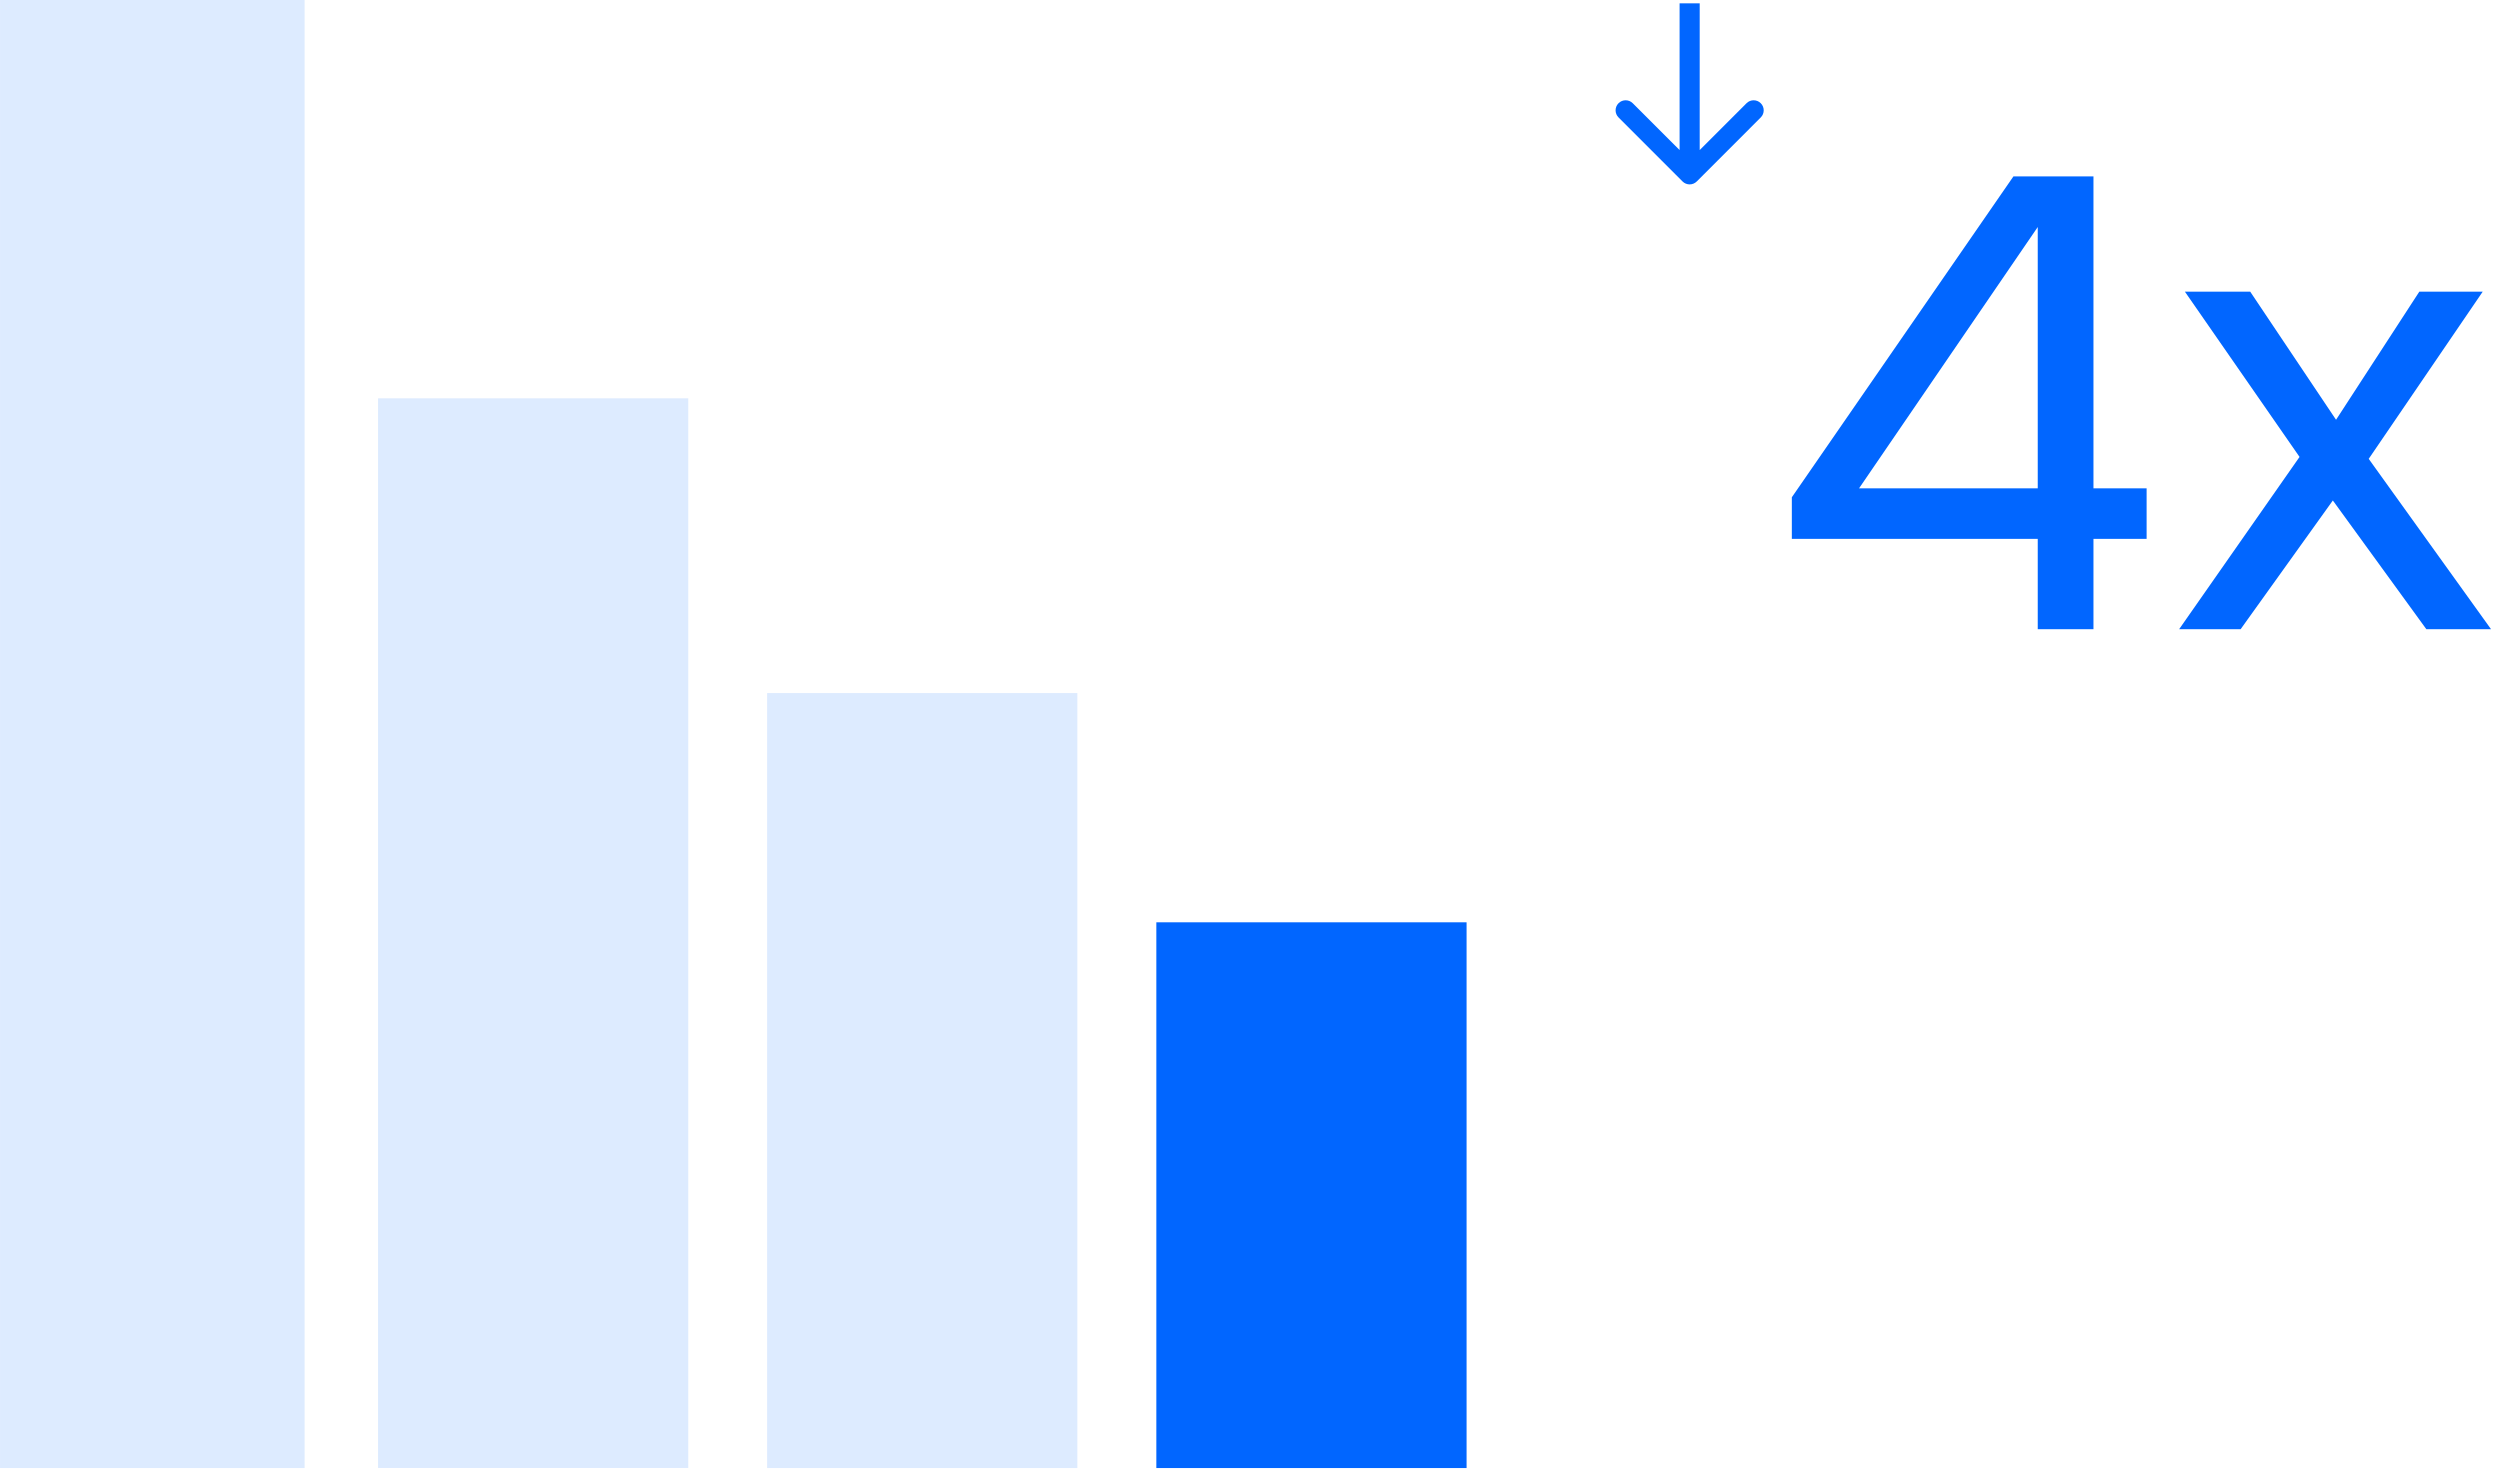
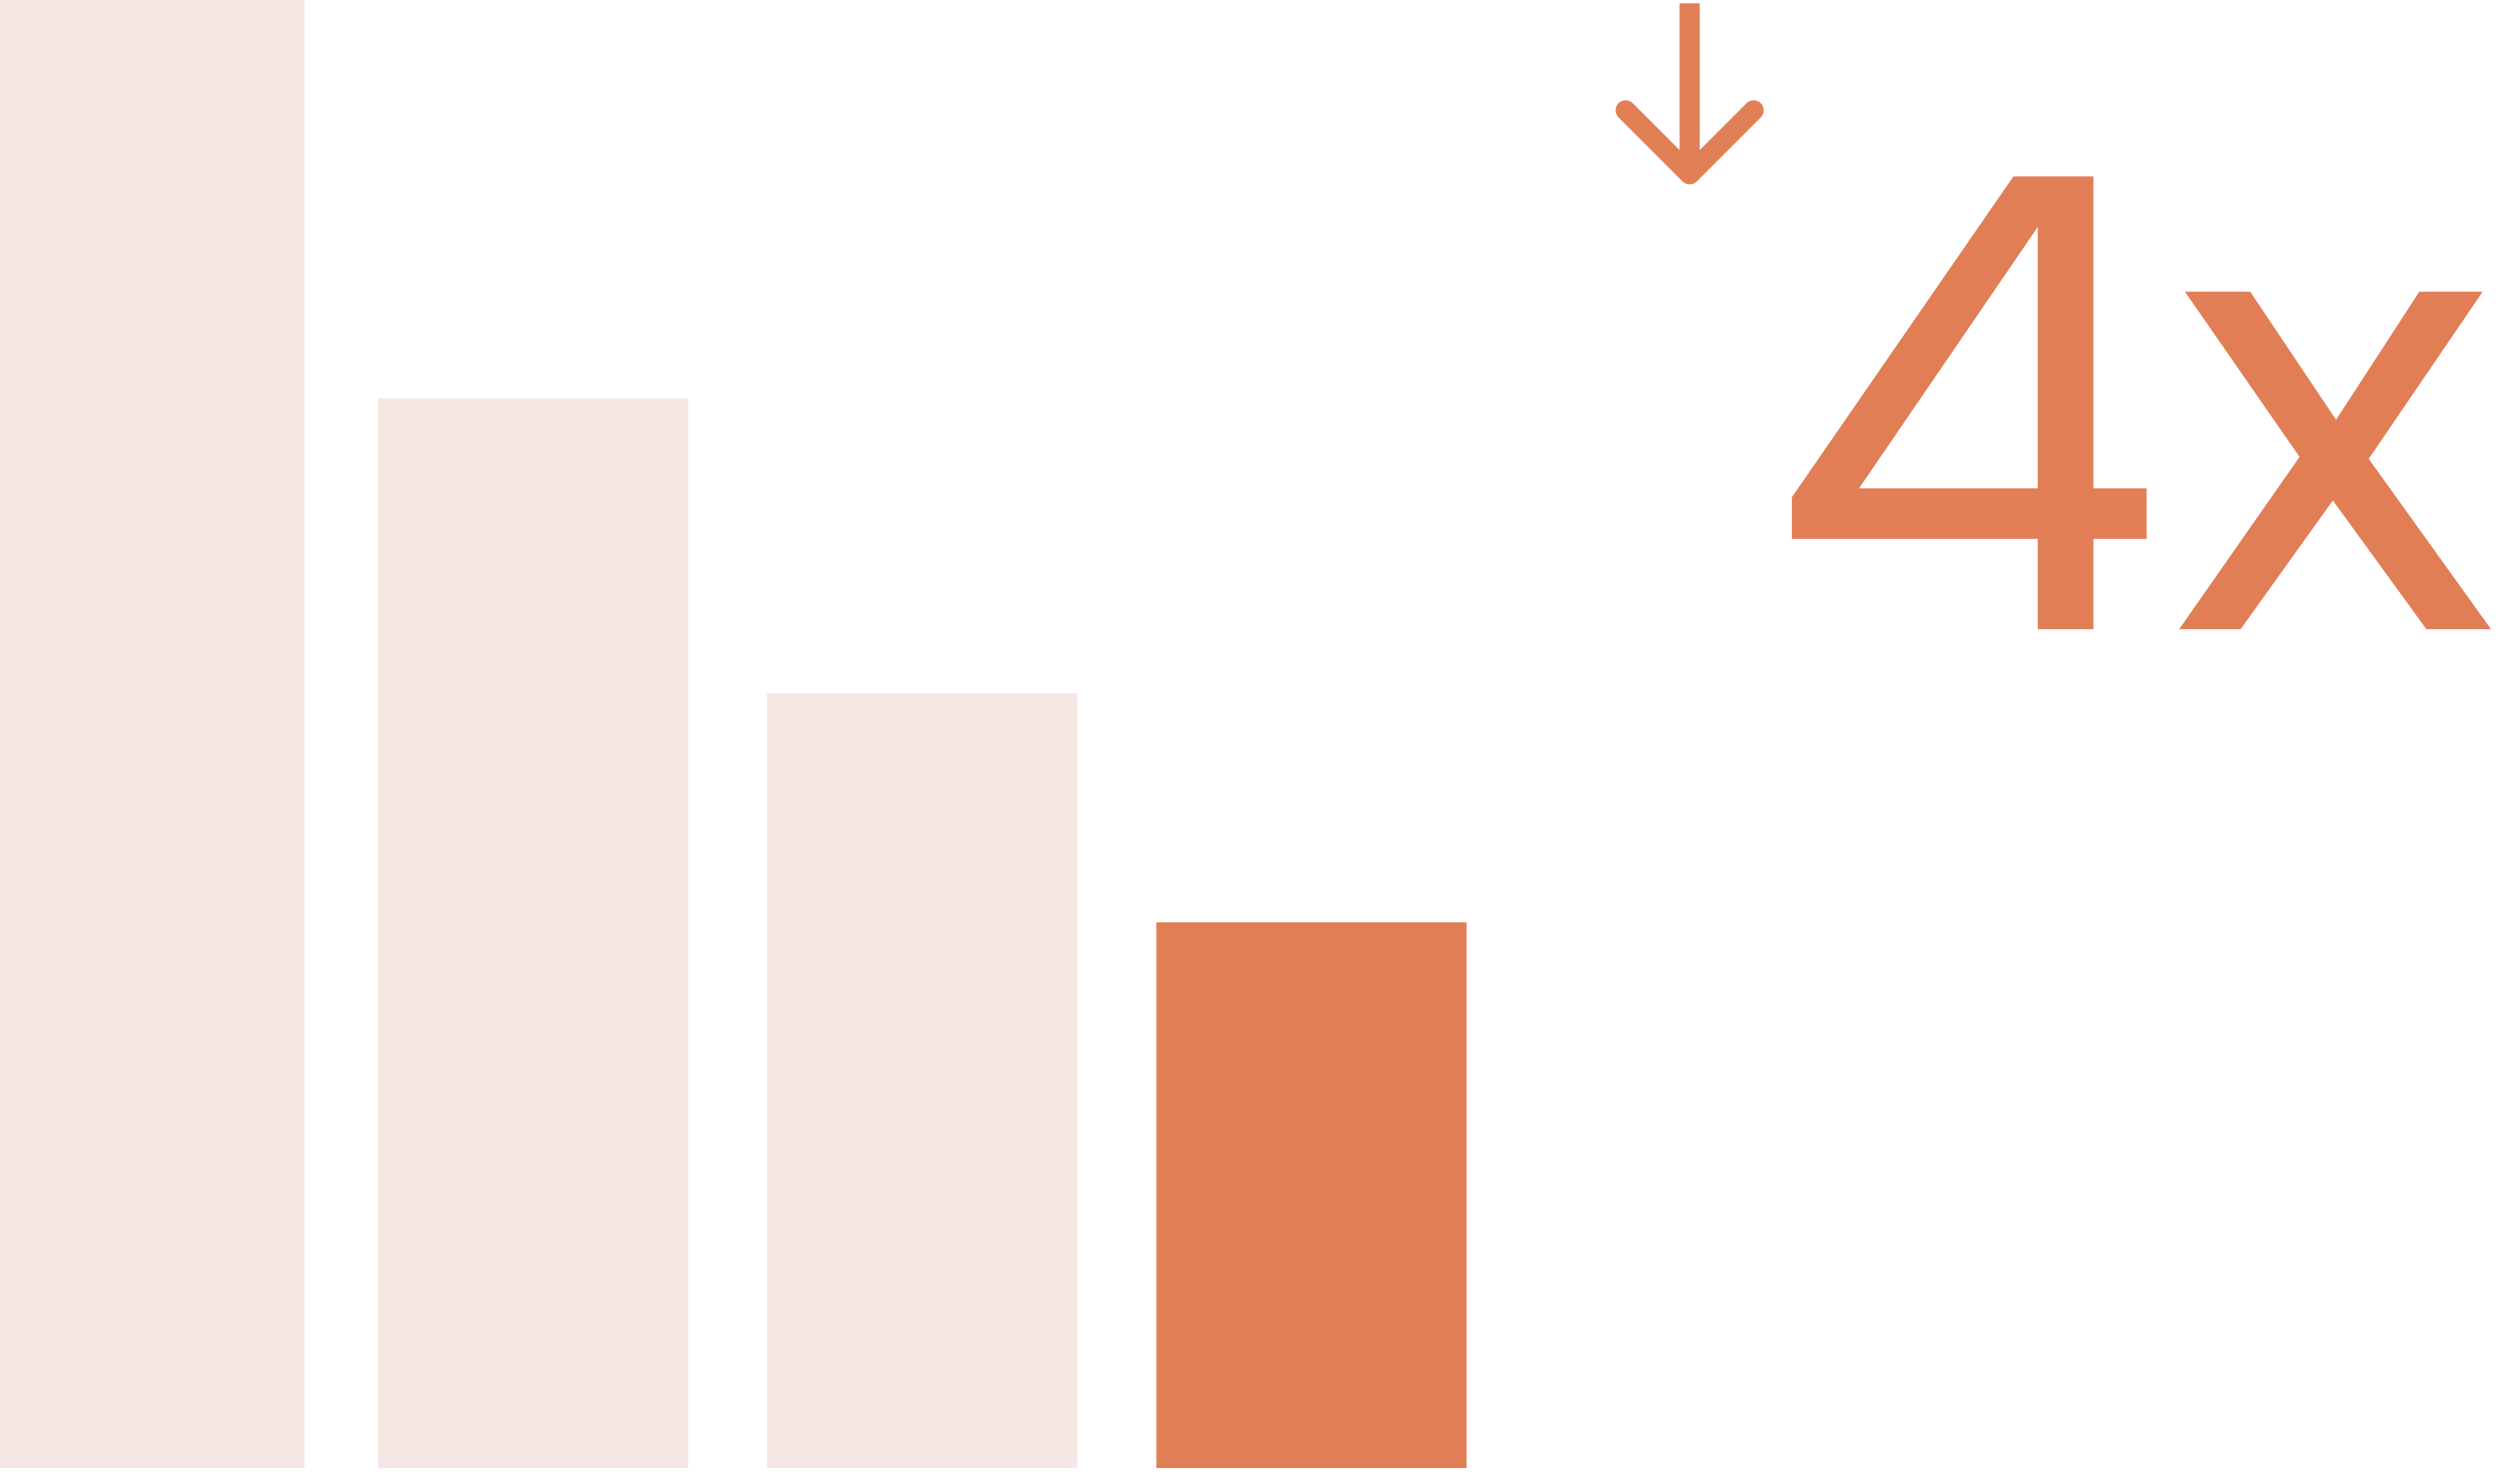
<svg xmlns="http://www.w3.org/2000/svg" width="203" height="120" viewBox="0 0 203 120" fill="none">
-   <path d="M119.086 74.891H93.895V119.205H119.086V74.891Z" fill="#0166FF" />
-   <path d="M87.481 56.277H62.29V119.204H87.481V56.277Z" fill="#DDEBFF" />
-   <path d="M55.887 32.344H30.696V119.2H55.887V32.344Z" fill="#DDEBFF" />
-   <path d="M24.734 0H0.002V119.205H24.734V0Z" fill="#DDEBFF" />
-   <path d="M165.465 51.09V43.758H145.497V40.378L163.489 14.326H169.989V39.65H174.305V43.758H169.989V51.09H165.465ZM150.956 39.65H165.465V18.434L150.956 39.65ZM176.947 51.09L186.723 37.102L177.415 23.686H182.719L189.687 34.086L196.447 23.686H201.595L192.339 37.258L202.271 51.09H197.019L189.427 40.638L181.939 51.09H176.947Z" fill="#0166FF" />
-   <path d="M136.622 14.734C136.941 15.053 137.458 15.053 137.777 14.734L142.974 9.536C143.293 9.218 143.293 8.7 142.974 8.382C142.655 8.063 142.138 8.063 141.819 8.382L137.199 13.001L132.579 8.382C132.261 8.063 131.743 8.063 131.425 8.382C131.106 8.7 131.106 9.218 131.425 9.536L136.622 14.734ZM138.016 1.09L138.016 0.273L136.383 0.273L136.383 1.09L138.016 1.09ZM138.016 14.156L138.016 1.09L136.383 1.09L136.383 14.156L138.016 14.156Z" fill="#0166FF" />
+   <path d="M119.086 74.891H93.895V119.205H119.086V74.891Z" fill="#E27E55" />
+   <path d="M87.481 56.277H62.29V119.204H87.481V56.277Z" fill="#F6E7E4" />
+   <path d="M55.887 32.344H30.696V119.2H55.887V32.344Z" fill="#F6E7E4" />
+   <path d="M24.734 0H0.002V119.205H24.734V0Z" fill="#F6E7E4" />
+   <path d="M165.465 51.09V43.758H145.497V40.378L163.489 14.326H169.989V39.65H174.305V43.758H169.989V51.09H165.465ZM150.956 39.65H165.465V18.434L150.956 39.65ZM176.947 51.09L186.723 37.102L177.415 23.686H182.719L189.687 34.086L196.447 23.686H201.595L192.339 37.258L202.271 51.09H197.019L189.427 40.638L181.939 51.09H176.947Z" fill="#E27E55" />
+   <path d="M136.622 14.734C136.941 15.053 137.458 15.053 137.777 14.734L142.974 9.536C143.293 9.218 143.293 8.7 142.974 8.382C142.655 8.063 142.138 8.063 141.819 8.382L137.199 13.001L132.579 8.382C132.261 8.063 131.743 8.063 131.425 8.382C131.106 8.7 131.106 9.218 131.425 9.536L136.622 14.734ZM138.016 1.09L138.016 0.273L136.383 0.273L136.383 1.09L138.016 1.09ZM138.016 14.156L138.016 1.09L136.383 1.09L136.383 14.156L138.016 14.156Z" fill="#E27E55" />
</svg>
